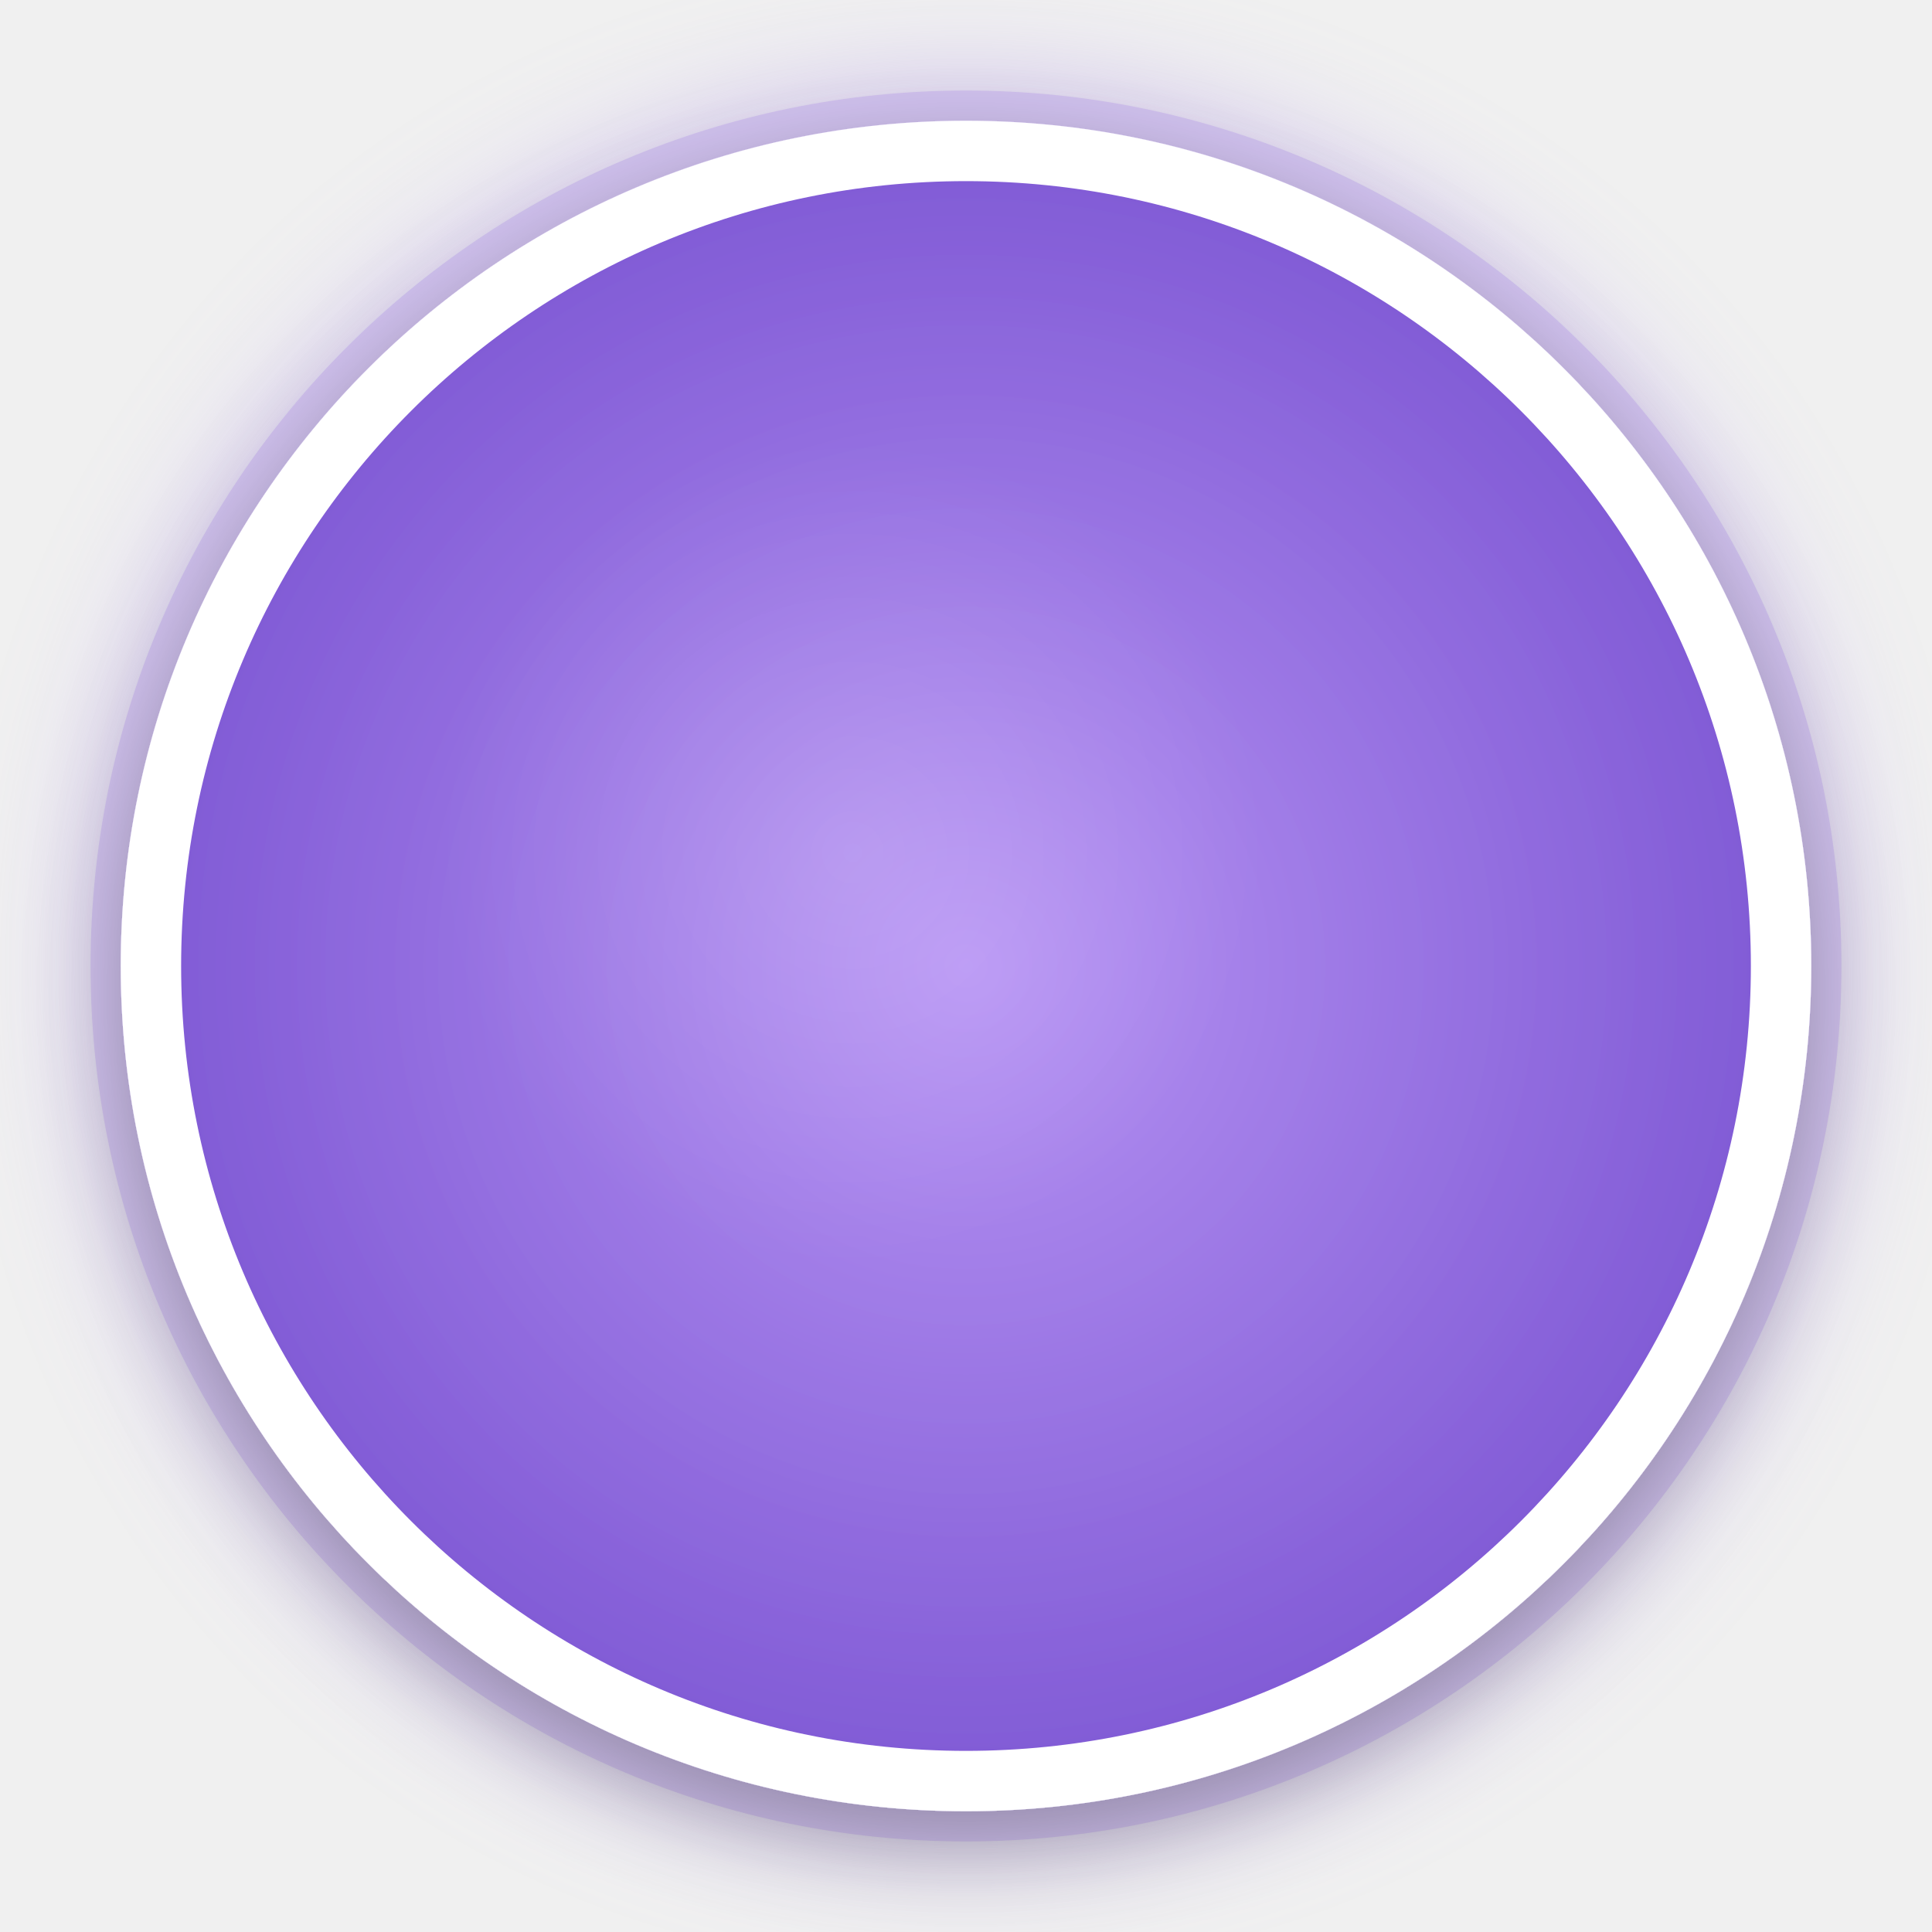
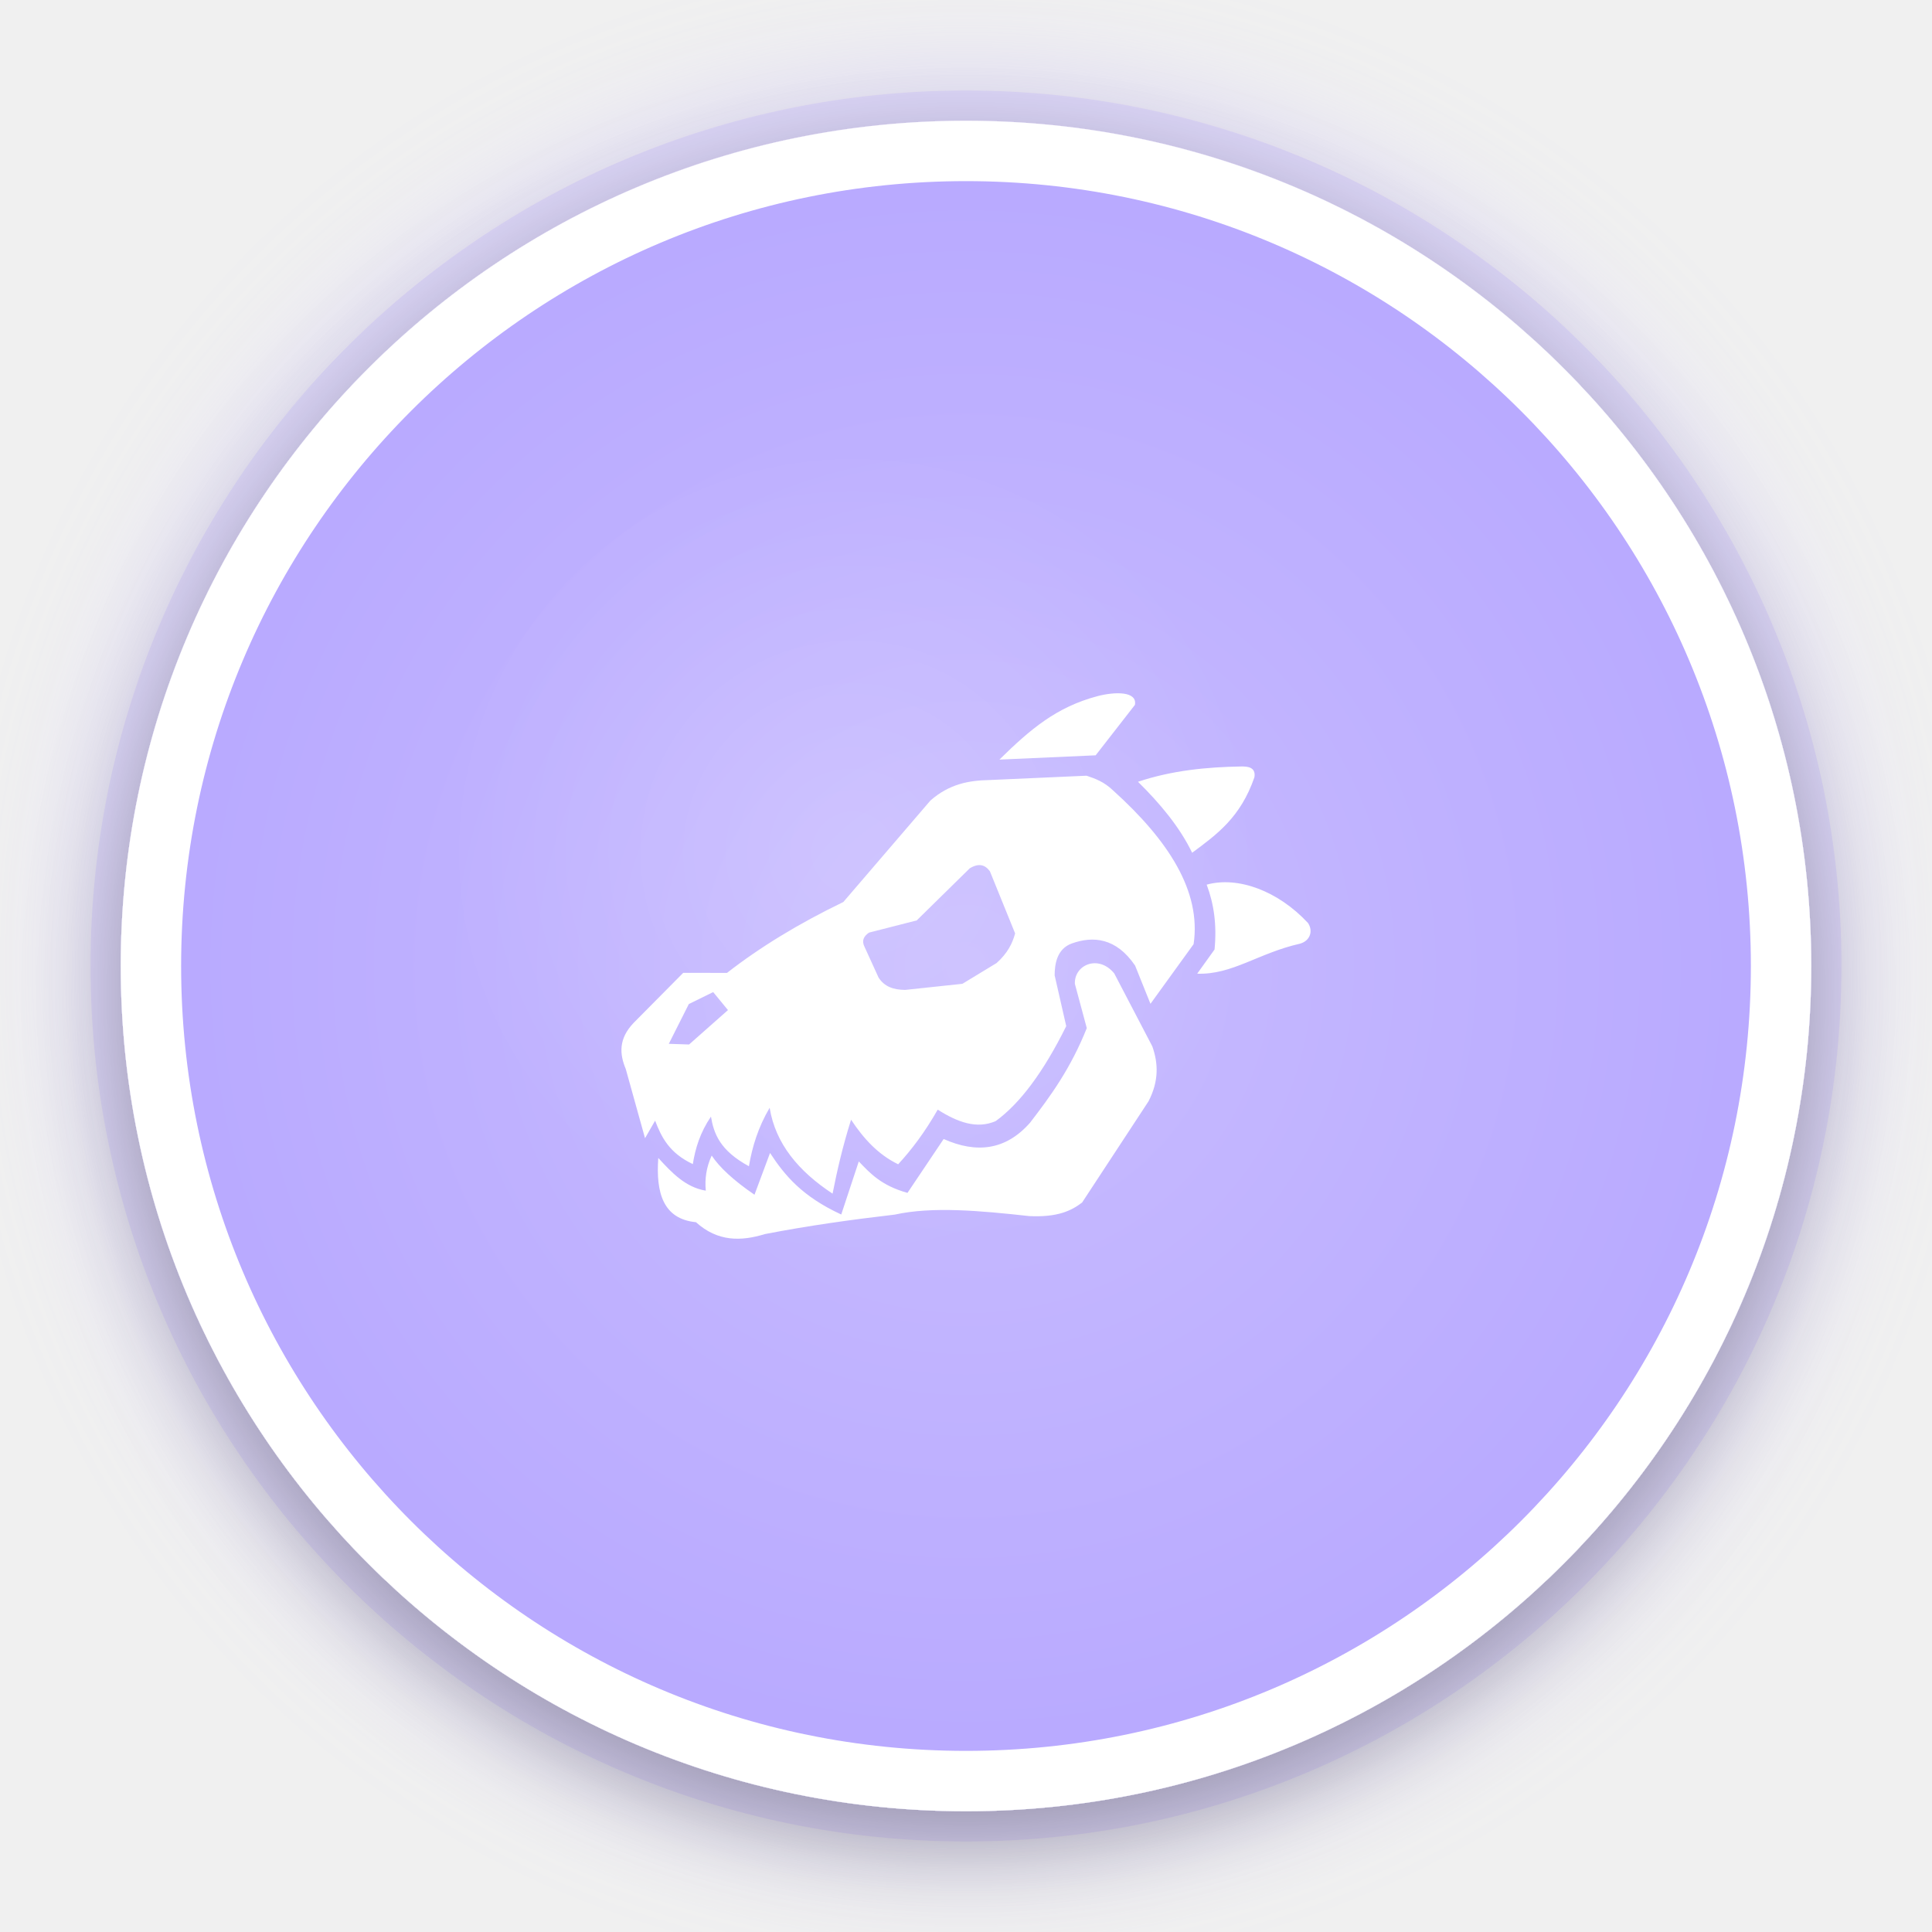
<svg xmlns="http://www.w3.org/2000/svg" width="256" height="256">
  <defs>
    <radialGradient id="grad_lord_slayer" cx="50%" cy="50%" r="50%">
-       <stop offset="0%" style="stop-color:#B794F4;stop-opacity:1" />
-       <stop offset="100%" style="stop-color:#805AD5;stop-opacity:1" />
+       <stop offset="0%" style="stop-color:#C9BDFF;stop-opacity:1" />
+       <stop offset="100%" style="stop-color:#B8A9FF;stop-opacity:1" />
    </radialGradient>
    <filter id="glow_lord_slayer" x="-50%" y="-50%" width="200%" height="200%">
      <feGaussianBlur stdDeviation="8" result="coloredBlur" />
      <feMerge>
        <feMergeNode in="coloredBlur" />
        <feMergeNode in="SourceGraphic" />
      </feMerge>
    </filter>
    <filter id="shadow_lord_slayer">
      <feDropShadow dx="0" dy="4" stdDeviation="6" flood-opacity="0.3" />
    </filter>
    <radialGradient id="shine_lord_slayer">
      <stop offset="0%" stop-color="white" stop-opacity="0.6" />
      <stop offset="100%" stop-color="white" stop-opacity="0" />
    </radialGradient>
  </defs>
-   <circle cx="128" cy="128" r="116" fill="#9F7AEA" opacity="0.4" filter="url(#glow_lord_slayer)" />
+   <circle cx="128" cy="128" r="116" fill="#B8A9FF" opacity="0.4" filter="url(#glow_lord_slayer)" />
  <circle cx="128" cy="128" r="108" fill="url(#grad_lord_slayer)" stroke="#FFFFFF" stroke-width="8" filter="url(#shadow_lord_slayer)" />
  <circle cx="113" cy="113" r="54" fill="url(#shine_lord_slayer)" opacity="0.25" />
-   <g transform="translate(80, 80) scale(1.5)">
+   <g transform="translate(78, 78) scale(0.1953125)">
    <path fill="#fff" d="M72.81 429.82c-22.296-2.195-27.265-19.923-25.57-43.598 9.177 9.99 18.39 19.894 32.228 22.2-.75-7.84.293-15.77 4-23.815 5.323 7.987 14.75 16.796 29.034 26.567l10.557-28.337c9.917 15.174 21.736 29.49 48.303 41.756l11.9-35.993c7.796 8.075 15.115 16.283 33.035 21.326l24.54-36.55c22.244 9.91 42.094 7.707 58.597-11.042 13.845-17.986 27.5-36.654 38.51-64.19l-8.08-30.04c-.552-12.898 15.98-20.13 26.698-7.09l25.833 49.492c3.972 11.24 4.647 23.27-2.554 37.263l-45.075 68.697c-7.32 5.586-16.634 10.108-35.875 9.198-33.167-3.663-65.717-6.63-91.228-1.006-29.393 3.428-58.757 7.524-88.056 13.206-16.216 4.97-32.058 5.285-46.8-8.046zm49.984-77.64c-7.862 13.362-11.848 26.56-14.065 39.672-19.74-10.725-23.808-22.162-25.76-33.68-7.4 10.894-10.6 21.59-12.304 32.22-16.063-7.584-21.34-18.375-25.577-29.468l-6.842 11.908-13.075-46.97c-4.258-10.16-4.962-20.487 5.36-31.3l33.614-33.91 29.724.024c22.626-17.655 48.995-33.63 78.902-48.084l59.06-68.815c12.993-11.43 26.398-13.64 39.898-13.933l66.047-2.944c5.954 1.975 11.9 4.133 18.015 10 37.572 33.9 59.94 68.483 54.618 104.286l-29.262 40.47-10.446-25.98c-12.92-18.94-28.54-20.093-42.872-14.982-10.078 3.594-11.672 13.897-11.694 21.634l7.862 34.466c-15.49 31.28-31.434 52.496-47.797 64.39-12.758 5.65-25.994.814-39.384-7.746-8.802 15.468-17.78 27.228-26.824 37.08-13.772-6.65-23.61-17.656-31.963-30.238-5.823 18.5-9.486 34.657-12.555 50.154-23.036-15.152-38.753-33.872-42.68-58.25zm-54.668-42.93 26.39-23.344-10.042-12.215-16.517 8.127-13.58 26.978zm146.55-37.028 38.892-4.14 23.205-14.102c7.48-6.71 10.755-13.412 12.553-20.1l-17.082-42.072c-3.296-4.632-7.716-5.748-13.728-2.055l-35.95 35.325-32.36 8.266c-3.713 2.525-5.07 5.6-3.104 9.514l9.595 21.018c3.986 6.115 9.925 8.244 17.978 8.346zm198.178-11.01 11.768-16.41c1.622-16.905-.42-30.83-5.337-43.993 21.267-5.852 48.473 4.256 68.698 25.97 3.597 5.257 1.703 12.092-5.455 14.096-28.087 6.32-45.94 21.194-69.674 20.335zM372.677 131.01c23.153-7.708 46.557-9.977 70.033-10.373 4.09-.053 10.16.33 8.942 7.363-9.41 27.2-25.444 38.73-42.226 51.175-8.48-17.487-21.597-33.22-36.75-48.165zm-27.735-58.017c12.282-3.26 27.412-3.39 25.65 5.873l-26.626 34.195-65.292 2.908c21.253-20.915 38.87-35.64 66.268-42.975z" />
  </g>
</svg>
